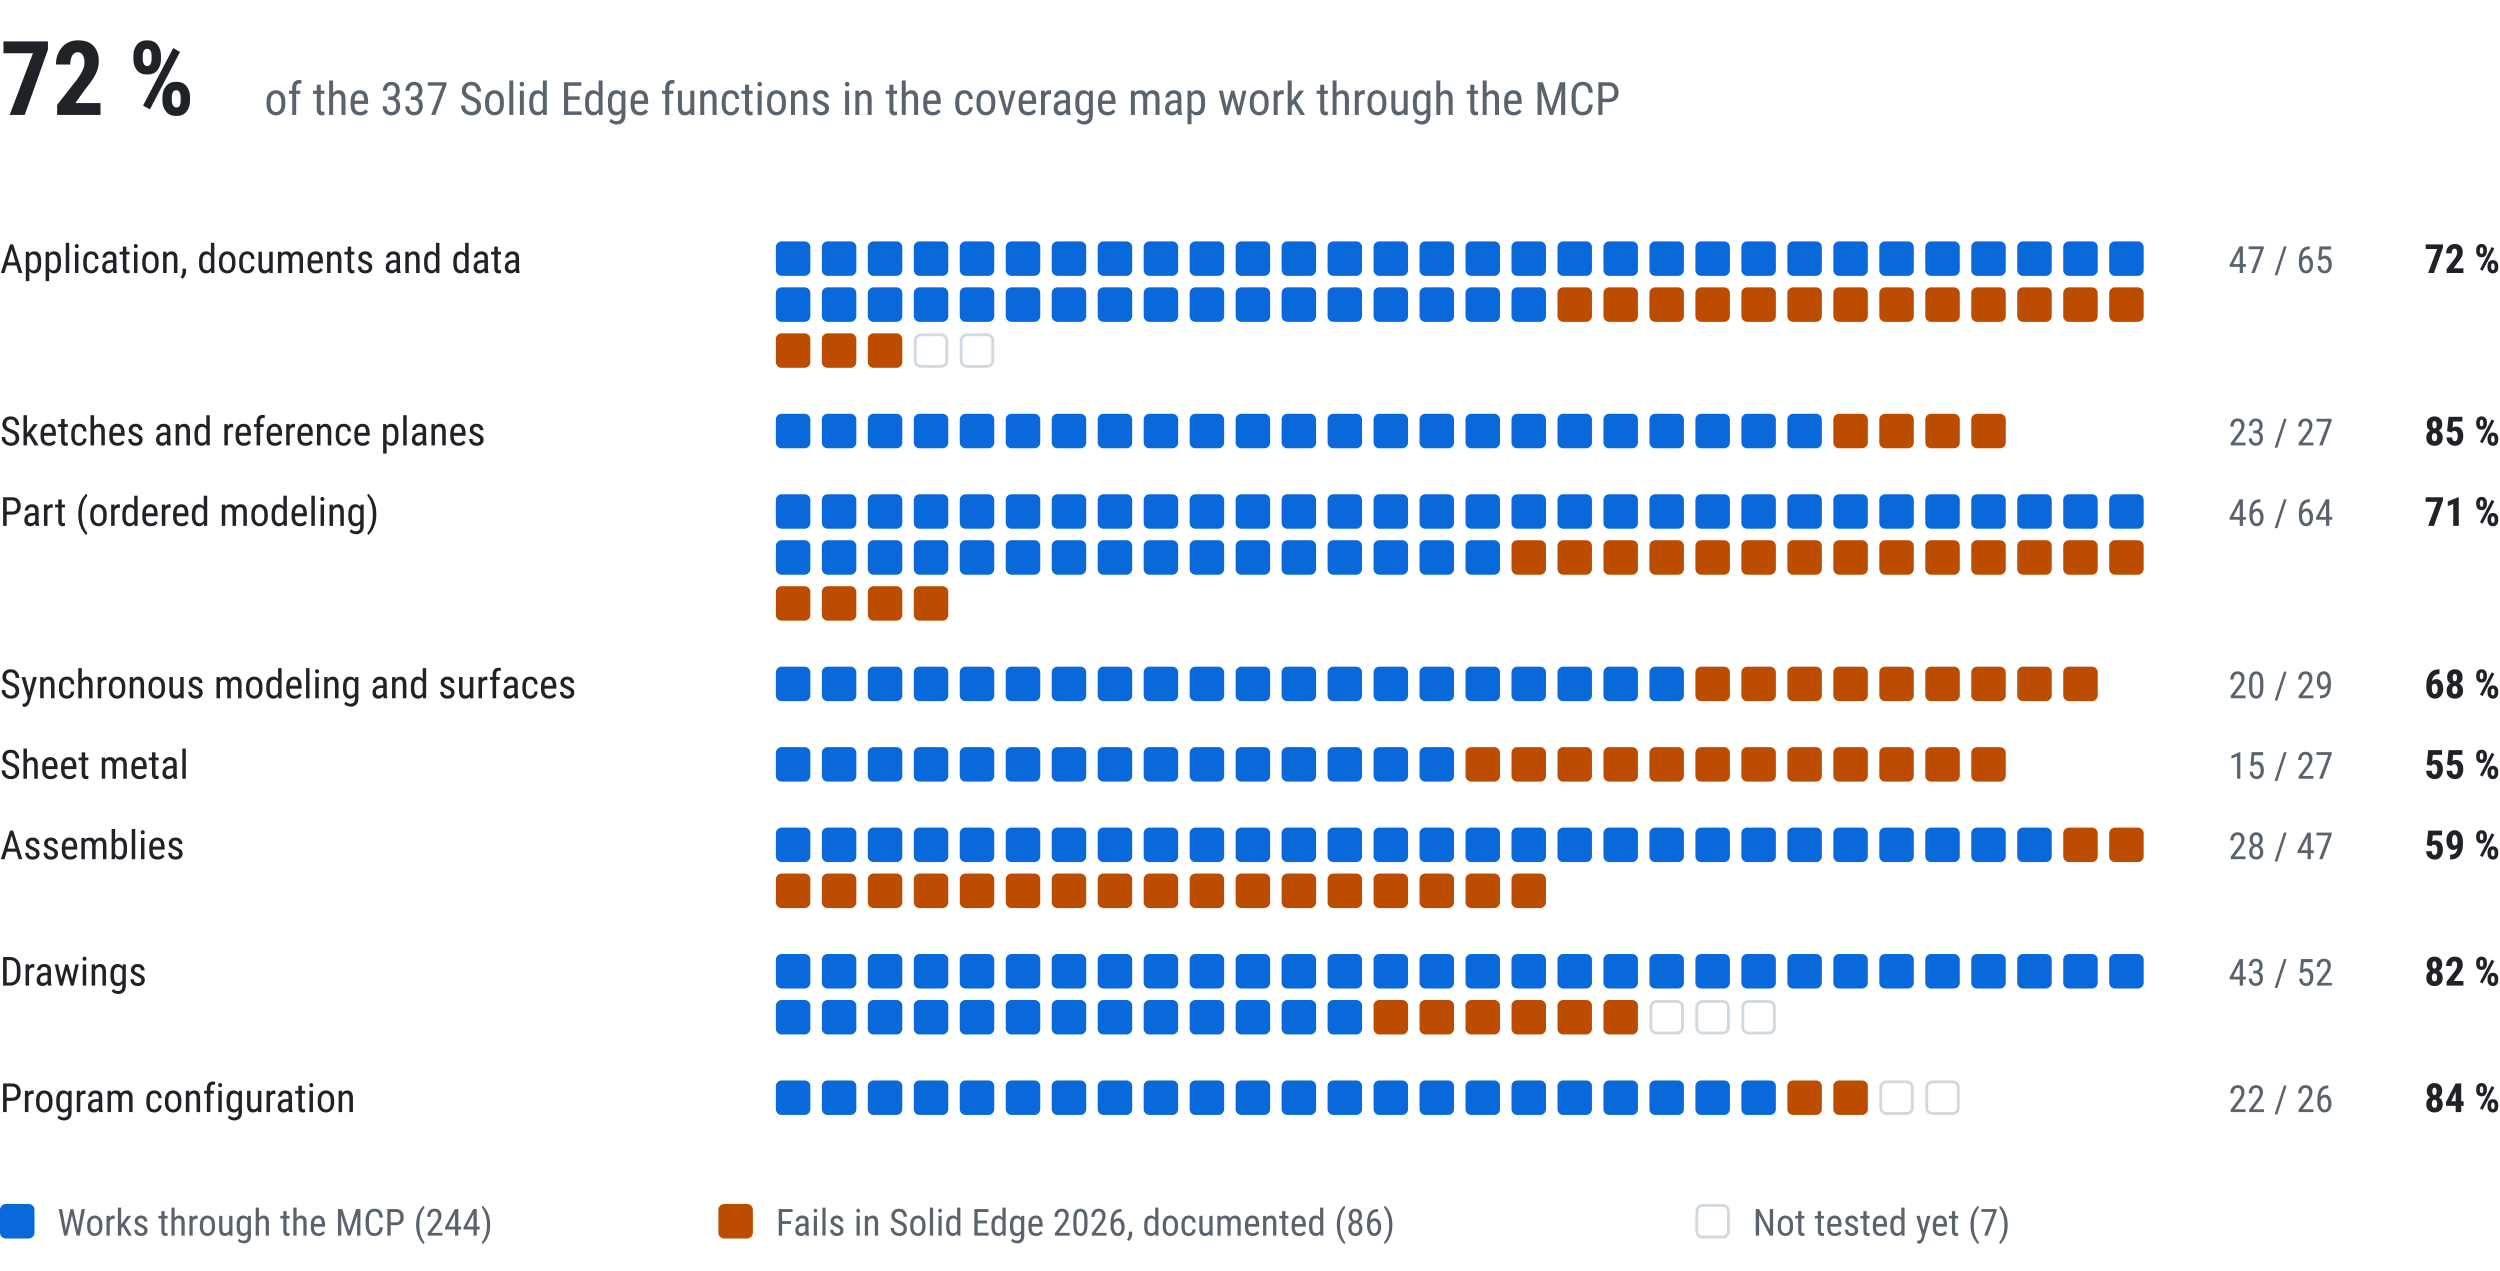
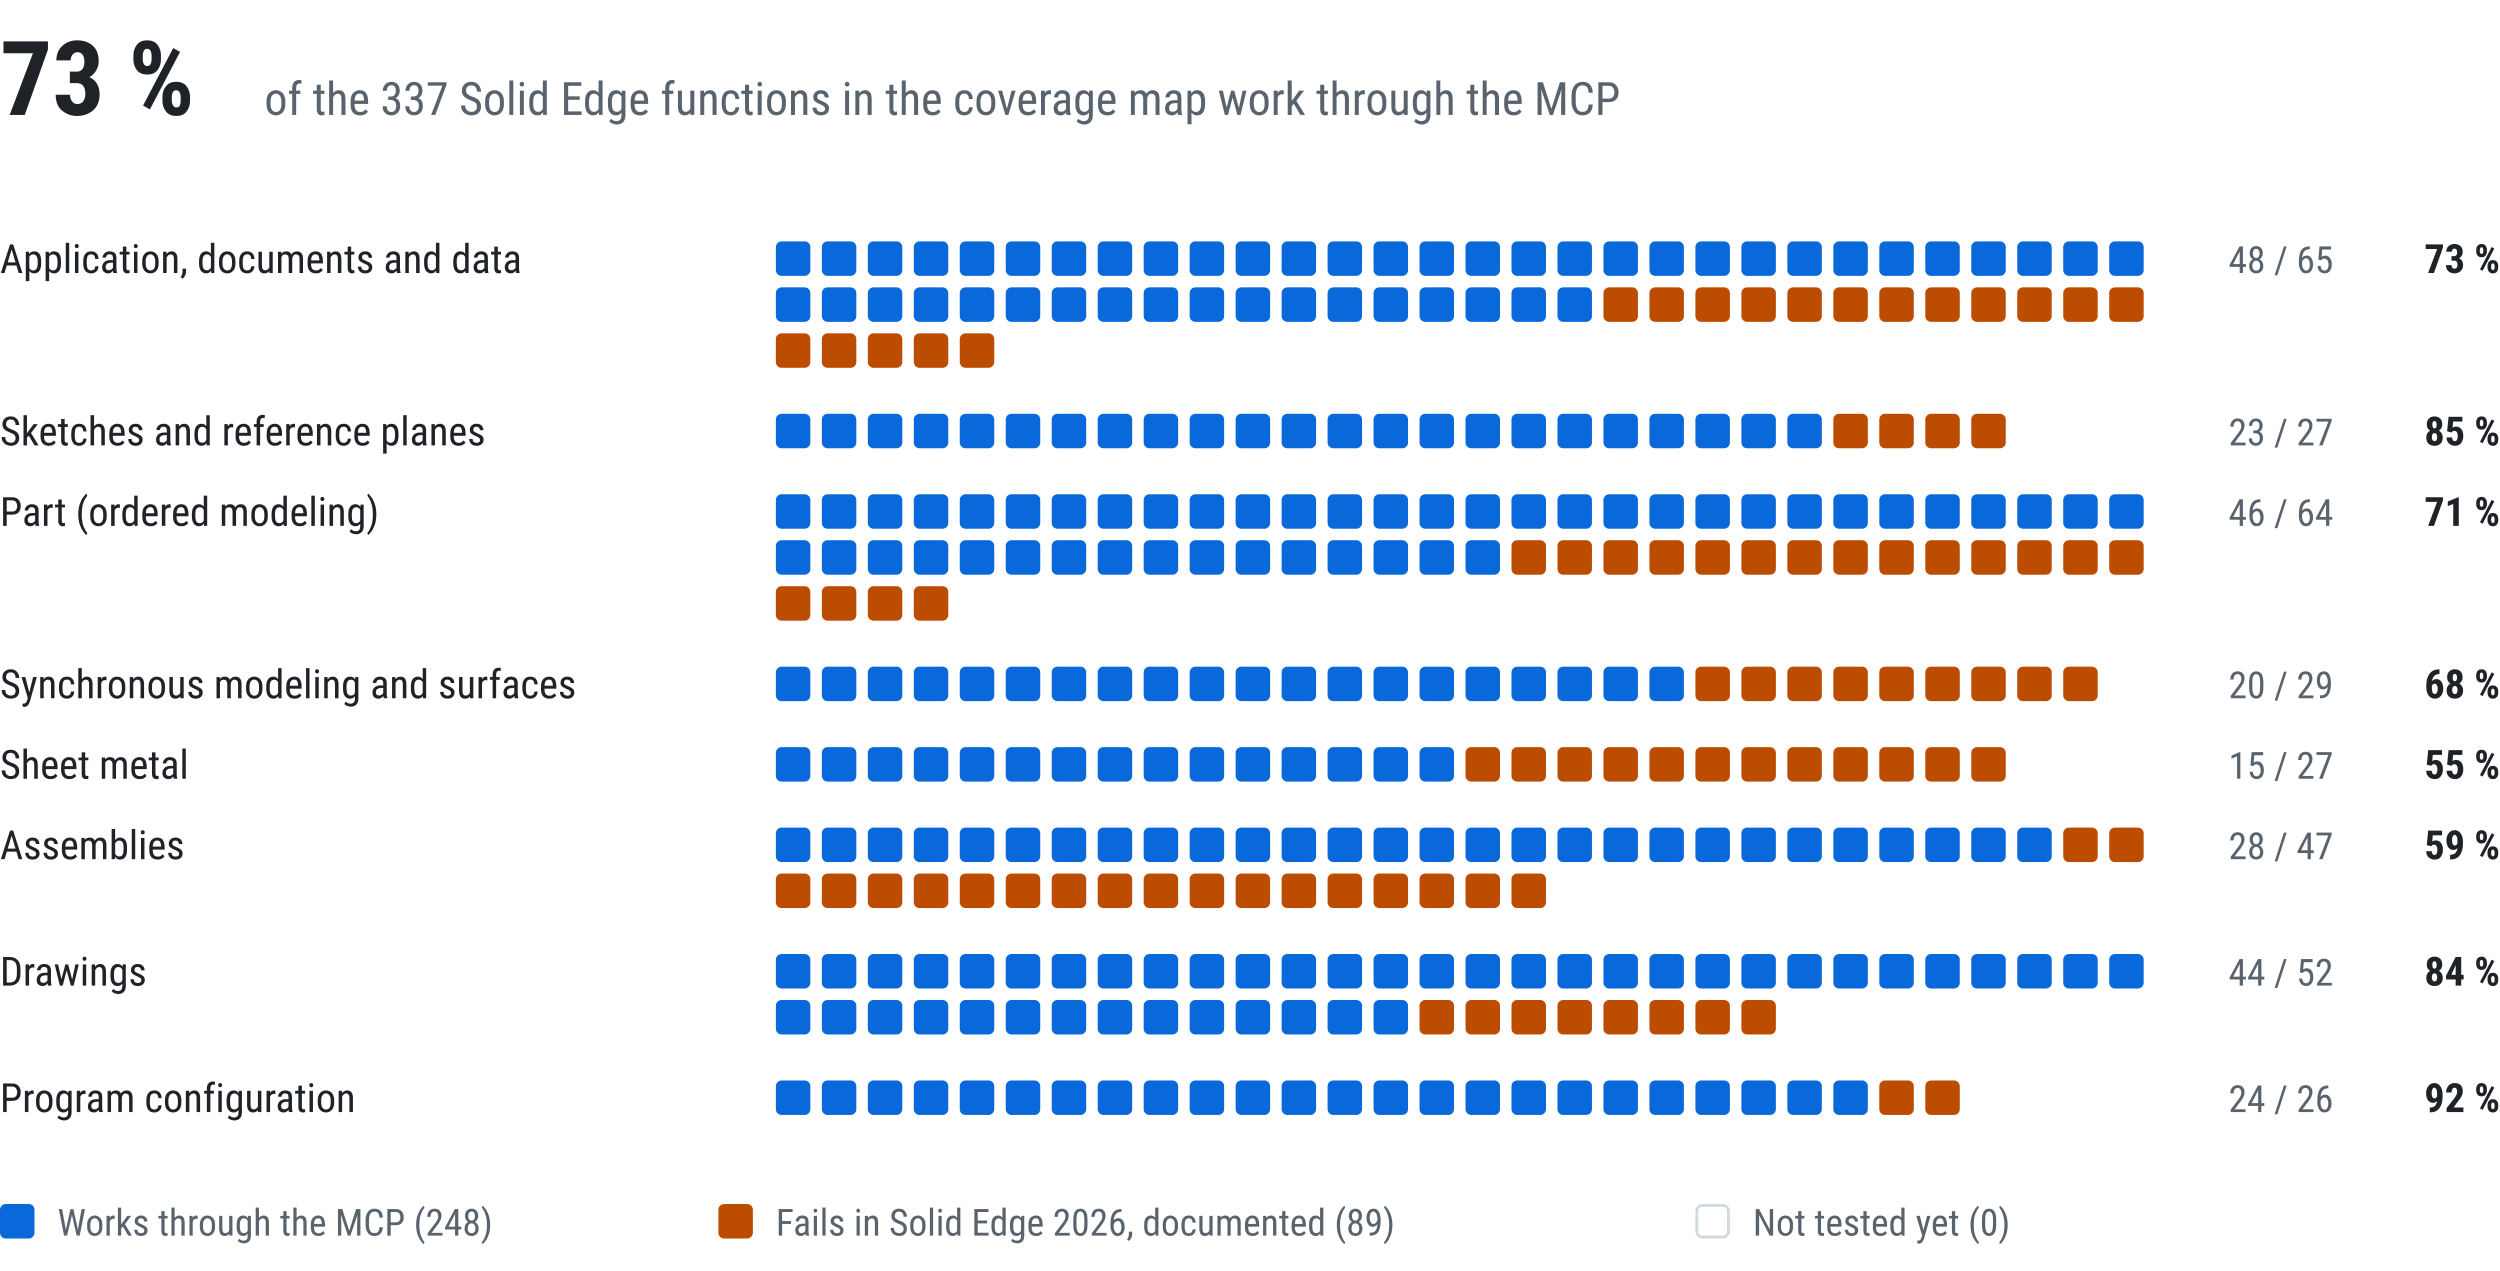
<svg xmlns="http://www.w3.org/2000/svg" width="870" height="442" viewBox="0 0 870 442" role="img" aria-labelledby="title desc">
  <g font-family="Bahnschrift, 'DIN Alternate', 'DIN 1451', D-DIN, Barlow, 'Roboto Condensed', 'Arial Narrow', sans-serif">
-     <text x="0" y="40" font-size="36" font-weight="600" fill="#1f2328">72 %</text>
+     <text x="0" y="40" font-size="36" font-weight="600" fill="#1f2328">73 %</text>
    <text x="92" y="40" font-size="16" fill="#59636e">of the 337 Solid Edge functions in the coverage map work through the MCP</text>
    <text x="0" y="95" font-size="14" fill="#1f2328">Application, documents and data</text>
    <rect x="270" y="84" width="12" height="12" rx="2" fill="#0969da" />
    <rect x="286" y="84" width="12" height="12" rx="2" fill="#0969da" />
    <rect x="302" y="84" width="12" height="12" rx="2" fill="#0969da" />
    <rect x="318" y="84" width="12" height="12" rx="2" fill="#0969da" />
    <rect x="334" y="84" width="12" height="12" rx="2" fill="#0969da" />
    <rect x="350" y="84" width="12" height="12" rx="2" fill="#0969da" />
    <rect x="366" y="84" width="12" height="12" rx="2" fill="#0969da" />
    <rect x="382" y="84" width="12" height="12" rx="2" fill="#0969da" />
    <rect x="398" y="84" width="12" height="12" rx="2" fill="#0969da" />
    <rect x="414" y="84" width="12" height="12" rx="2" fill="#0969da" />
    <rect x="430" y="84" width="12" height="12" rx="2" fill="#0969da" />
    <rect x="446" y="84" width="12" height="12" rx="2" fill="#0969da" />
    <rect x="462" y="84" width="12" height="12" rx="2" fill="#0969da" />
    <rect x="478" y="84" width="12" height="12" rx="2" fill="#0969da" />
    <rect x="494" y="84" width="12" height="12" rx="2" fill="#0969da" />
    <rect x="510" y="84" width="12" height="12" rx="2" fill="#0969da" />
    <rect x="526" y="84" width="12" height="12" rx="2" fill="#0969da" />
    <rect x="542" y="84" width="12" height="12" rx="2" fill="#0969da" />
    <rect x="558" y="84" width="12" height="12" rx="2" fill="#0969da" />
    <rect x="574" y="84" width="12" height="12" rx="2" fill="#0969da" />
    <rect x="590" y="84" width="12" height="12" rx="2" fill="#0969da" />
    <rect x="606" y="84" width="12" height="12" rx="2" fill="#0969da" />
    <rect x="622" y="84" width="12" height="12" rx="2" fill="#0969da" />
    <rect x="638" y="84" width="12" height="12" rx="2" fill="#0969da" />
    <rect x="654" y="84" width="12" height="12" rx="2" fill="#0969da" />
    <rect x="670" y="84" width="12" height="12" rx="2" fill="#0969da" />
    <rect x="686" y="84" width="12" height="12" rx="2" fill="#0969da" />
    <rect x="702" y="84" width="12" height="12" rx="2" fill="#0969da" />
    <rect x="718" y="84" width="12" height="12" rx="2" fill="#0969da" />
    <rect x="734" y="84" width="12" height="12" rx="2" fill="#0969da" />
    <rect x="270" y="100" width="12" height="12" rx="2" fill="#0969da" />
    <rect x="286" y="100" width="12" height="12" rx="2" fill="#0969da" />
    <rect x="302" y="100" width="12" height="12" rx="2" fill="#0969da" />
    <rect x="318" y="100" width="12" height="12" rx="2" fill="#0969da" />
    <rect x="334" y="100" width="12" height="12" rx="2" fill="#0969da" />
    <rect x="350" y="100" width="12" height="12" rx="2" fill="#0969da" />
    <rect x="366" y="100" width="12" height="12" rx="2" fill="#0969da" />
    <rect x="382" y="100" width="12" height="12" rx="2" fill="#0969da" />
    <rect x="398" y="100" width="12" height="12" rx="2" fill="#0969da" />
    <rect x="414" y="100" width="12" height="12" rx="2" fill="#0969da" />
    <rect x="430" y="100" width="12" height="12" rx="2" fill="#0969da" />
    <rect x="446" y="100" width="12" height="12" rx="2" fill="#0969da" />
    <rect x="462" y="100" width="12" height="12" rx="2" fill="#0969da" />
    <rect x="478" y="100" width="12" height="12" rx="2" fill="#0969da" />
    <rect x="494" y="100" width="12" height="12" rx="2" fill="#0969da" />
    <rect x="510" y="100" width="12" height="12" rx="2" fill="#0969da" />
    <rect x="526" y="100" width="12" height="12" rx="2" fill="#0969da" />
-     <rect x="542" y="100" width="12" height="12" rx="2" fill="#bc4c00" />
+     <rect x="542" y="100" width="12" height="12" rx="2" fill="#0969da" />
    <rect x="558" y="100" width="12" height="12" rx="2" fill="#bc4c00" />
    <rect x="574" y="100" width="12" height="12" rx="2" fill="#bc4c00" />
    <rect x="590" y="100" width="12" height="12" rx="2" fill="#bc4c00" />
    <rect x="606" y="100" width="12" height="12" rx="2" fill="#bc4c00" />
    <rect x="622" y="100" width="12" height="12" rx="2" fill="#bc4c00" />
    <rect x="638" y="100" width="12" height="12" rx="2" fill="#bc4c00" />
    <rect x="654" y="100" width="12" height="12" rx="2" fill="#bc4c00" />
    <rect x="670" y="100" width="12" height="12" rx="2" fill="#bc4c00" />
    <rect x="686" y="100" width="12" height="12" rx="2" fill="#bc4c00" />
    <rect x="702" y="100" width="12" height="12" rx="2" fill="#bc4c00" />
    <rect x="718" y="100" width="12" height="12" rx="2" fill="#bc4c00" />
    <rect x="734" y="100" width="12" height="12" rx="2" fill="#bc4c00" />
    <rect x="270" y="116" width="12" height="12" rx="2" fill="#bc4c00" />
    <rect x="286" y="116" width="12" height="12" rx="2" fill="#bc4c00" />
    <rect x="302" y="116" width="12" height="12" rx="2" fill="#bc4c00" />
-     <rect x="318.5" y="116.5" width="11" height="11" rx="2" fill="none" stroke="#d1d9e0" />
-     <rect x="334.5" y="116.5" width="11" height="11" rx="2" fill="none" stroke="#d1d9e0" />
-     <text x="812" y="95" font-size="13" text-anchor="end" fill="#59636e">47 / 65</text>
-     <text x="870" y="95" font-size="14" font-weight="600" text-anchor="end" fill="#1f2328">72 %</text>
+     <rect x="318" y="116" width="12" height="12" rx="2" fill="#bc4c00" />
+     <rect x="334" y="116" width="12" height="12" rx="2" fill="#bc4c00" />
+     <text x="812" y="95" font-size="13" text-anchor="end" fill="#59636e">48 / 65</text>
+     <text x="870" y="95" font-size="14" font-weight="600" text-anchor="end" fill="#1f2328">73 %</text>
    <text x="0" y="155" font-size="14" fill="#1f2328">Sketches and reference planes</text>
    <rect x="270" y="144" width="12" height="12" rx="2" fill="#0969da" />
    <rect x="286" y="144" width="12" height="12" rx="2" fill="#0969da" />
    <rect x="302" y="144" width="12" height="12" rx="2" fill="#0969da" />
    <rect x="318" y="144" width="12" height="12" rx="2" fill="#0969da" />
    <rect x="334" y="144" width="12" height="12" rx="2" fill="#0969da" />
    <rect x="350" y="144" width="12" height="12" rx="2" fill="#0969da" />
    <rect x="366" y="144" width="12" height="12" rx="2" fill="#0969da" />
    <rect x="382" y="144" width="12" height="12" rx="2" fill="#0969da" />
    <rect x="398" y="144" width="12" height="12" rx="2" fill="#0969da" />
    <rect x="414" y="144" width="12" height="12" rx="2" fill="#0969da" />
    <rect x="430" y="144" width="12" height="12" rx="2" fill="#0969da" />
    <rect x="446" y="144" width="12" height="12" rx="2" fill="#0969da" />
    <rect x="462" y="144" width="12" height="12" rx="2" fill="#0969da" />
    <rect x="478" y="144" width="12" height="12" rx="2" fill="#0969da" />
    <rect x="494" y="144" width="12" height="12" rx="2" fill="#0969da" />
    <rect x="510" y="144" width="12" height="12" rx="2" fill="#0969da" />
    <rect x="526" y="144" width="12" height="12" rx="2" fill="#0969da" />
    <rect x="542" y="144" width="12" height="12" rx="2" fill="#0969da" />
    <rect x="558" y="144" width="12" height="12" rx="2" fill="#0969da" />
    <rect x="574" y="144" width="12" height="12" rx="2" fill="#0969da" />
    <rect x="590" y="144" width="12" height="12" rx="2" fill="#0969da" />
    <rect x="606" y="144" width="12" height="12" rx="2" fill="#0969da" />
    <rect x="622" y="144" width="12" height="12" rx="2" fill="#0969da" />
    <rect x="638" y="144" width="12" height="12" rx="2" fill="#bc4c00" />
    <rect x="654" y="144" width="12" height="12" rx="2" fill="#bc4c00" />
    <rect x="670" y="144" width="12" height="12" rx="2" fill="#bc4c00" />
    <rect x="686" y="144" width="12" height="12" rx="2" fill="#bc4c00" />
    <text x="812" y="155" font-size="13" text-anchor="end" fill="#59636e">23 / 27</text>
    <text x="870" y="155" font-size="14" font-weight="600" text-anchor="end" fill="#1f2328">85 %</text>
    <text x="0" y="183" font-size="14" fill="#1f2328">Part (ordered modeling)</text>
    <rect x="270" y="172" width="12" height="12" rx="2" fill="#0969da" />
    <rect x="286" y="172" width="12" height="12" rx="2" fill="#0969da" />
    <rect x="302" y="172" width="12" height="12" rx="2" fill="#0969da" />
    <rect x="318" y="172" width="12" height="12" rx="2" fill="#0969da" />
    <rect x="334" y="172" width="12" height="12" rx="2" fill="#0969da" />
    <rect x="350" y="172" width="12" height="12" rx="2" fill="#0969da" />
    <rect x="366" y="172" width="12" height="12" rx="2" fill="#0969da" />
    <rect x="382" y="172" width="12" height="12" rx="2" fill="#0969da" />
    <rect x="398" y="172" width="12" height="12" rx="2" fill="#0969da" />
    <rect x="414" y="172" width="12" height="12" rx="2" fill="#0969da" />
    <rect x="430" y="172" width="12" height="12" rx="2" fill="#0969da" />
    <rect x="446" y="172" width="12" height="12" rx="2" fill="#0969da" />
    <rect x="462" y="172" width="12" height="12" rx="2" fill="#0969da" />
    <rect x="478" y="172" width="12" height="12" rx="2" fill="#0969da" />
    <rect x="494" y="172" width="12" height="12" rx="2" fill="#0969da" />
    <rect x="510" y="172" width="12" height="12" rx="2" fill="#0969da" />
    <rect x="526" y="172" width="12" height="12" rx="2" fill="#0969da" />
    <rect x="542" y="172" width="12" height="12" rx="2" fill="#0969da" />
    <rect x="558" y="172" width="12" height="12" rx="2" fill="#0969da" />
    <rect x="574" y="172" width="12" height="12" rx="2" fill="#0969da" />
    <rect x="590" y="172" width="12" height="12" rx="2" fill="#0969da" />
    <rect x="606" y="172" width="12" height="12" rx="2" fill="#0969da" />
    <rect x="622" y="172" width="12" height="12" rx="2" fill="#0969da" />
    <rect x="638" y="172" width="12" height="12" rx="2" fill="#0969da" />
    <rect x="654" y="172" width="12" height="12" rx="2" fill="#0969da" />
    <rect x="670" y="172" width="12" height="12" rx="2" fill="#0969da" />
    <rect x="686" y="172" width="12" height="12" rx="2" fill="#0969da" />
    <rect x="702" y="172" width="12" height="12" rx="2" fill="#0969da" />
    <rect x="718" y="172" width="12" height="12" rx="2" fill="#0969da" />
    <rect x="734" y="172" width="12" height="12" rx="2" fill="#0969da" />
    <rect x="270" y="188" width="12" height="12" rx="2" fill="#0969da" />
    <rect x="286" y="188" width="12" height="12" rx="2" fill="#0969da" />
    <rect x="302" y="188" width="12" height="12" rx="2" fill="#0969da" />
    <rect x="318" y="188" width="12" height="12" rx="2" fill="#0969da" />
    <rect x="334" y="188" width="12" height="12" rx="2" fill="#0969da" />
    <rect x="350" y="188" width="12" height="12" rx="2" fill="#0969da" />
    <rect x="366" y="188" width="12" height="12" rx="2" fill="#0969da" />
    <rect x="382" y="188" width="12" height="12" rx="2" fill="#0969da" />
    <rect x="398" y="188" width="12" height="12" rx="2" fill="#0969da" />
    <rect x="414" y="188" width="12" height="12" rx="2" fill="#0969da" />
    <rect x="430" y="188" width="12" height="12" rx="2" fill="#0969da" />
    <rect x="446" y="188" width="12" height="12" rx="2" fill="#0969da" />
    <rect x="462" y="188" width="12" height="12" rx="2" fill="#0969da" />
    <rect x="478" y="188" width="12" height="12" rx="2" fill="#0969da" />
    <rect x="494" y="188" width="12" height="12" rx="2" fill="#0969da" />
    <rect x="510" y="188" width="12" height="12" rx="2" fill="#0969da" />
    <rect x="526" y="188" width="12" height="12" rx="2" fill="#bc4c00" />
    <rect x="542" y="188" width="12" height="12" rx="2" fill="#bc4c00" />
    <rect x="558" y="188" width="12" height="12" rx="2" fill="#bc4c00" />
    <rect x="574" y="188" width="12" height="12" rx="2" fill="#bc4c00" />
    <rect x="590" y="188" width="12" height="12" rx="2" fill="#bc4c00" />
    <rect x="606" y="188" width="12" height="12" rx="2" fill="#bc4c00" />
    <rect x="622" y="188" width="12" height="12" rx="2" fill="#bc4c00" />
    <rect x="638" y="188" width="12" height="12" rx="2" fill="#bc4c00" />
    <rect x="654" y="188" width="12" height="12" rx="2" fill="#bc4c00" />
    <rect x="670" y="188" width="12" height="12" rx="2" fill="#bc4c00" />
    <rect x="686" y="188" width="12" height="12" rx="2" fill="#bc4c00" />
    <rect x="702" y="188" width="12" height="12" rx="2" fill="#bc4c00" />
    <rect x="718" y="188" width="12" height="12" rx="2" fill="#bc4c00" />
    <rect x="734" y="188" width="12" height="12" rx="2" fill="#bc4c00" />
    <rect x="270" y="204" width="12" height="12" rx="2" fill="#bc4c00" />
    <rect x="286" y="204" width="12" height="12" rx="2" fill="#bc4c00" />
    <rect x="302" y="204" width="12" height="12" rx="2" fill="#bc4c00" />
    <rect x="318" y="204" width="12" height="12" rx="2" fill="#bc4c00" />
    <text x="812" y="183" font-size="13" text-anchor="end" fill="#59636e">46 / 64</text>
    <text x="870" y="183" font-size="14" font-weight="600" text-anchor="end" fill="#1f2328">71 %</text>
    <text x="0" y="243" font-size="14" fill="#1f2328">Synchronous modeling and surfaces</text>
    <rect x="270" y="232" width="12" height="12" rx="2" fill="#0969da" />
    <rect x="286" y="232" width="12" height="12" rx="2" fill="#0969da" />
    <rect x="302" y="232" width="12" height="12" rx="2" fill="#0969da" />
    <rect x="318" y="232" width="12" height="12" rx="2" fill="#0969da" />
    <rect x="334" y="232" width="12" height="12" rx="2" fill="#0969da" />
    <rect x="350" y="232" width="12" height="12" rx="2" fill="#0969da" />
    <rect x="366" y="232" width="12" height="12" rx="2" fill="#0969da" />
    <rect x="382" y="232" width="12" height="12" rx="2" fill="#0969da" />
    <rect x="398" y="232" width="12" height="12" rx="2" fill="#0969da" />
    <rect x="414" y="232" width="12" height="12" rx="2" fill="#0969da" />
    <rect x="430" y="232" width="12" height="12" rx="2" fill="#0969da" />
    <rect x="446" y="232" width="12" height="12" rx="2" fill="#0969da" />
    <rect x="462" y="232" width="12" height="12" rx="2" fill="#0969da" />
    <rect x="478" y="232" width="12" height="12" rx="2" fill="#0969da" />
    <rect x="494" y="232" width="12" height="12" rx="2" fill="#0969da" />
    <rect x="510" y="232" width="12" height="12" rx="2" fill="#0969da" />
    <rect x="526" y="232" width="12" height="12" rx="2" fill="#0969da" />
    <rect x="542" y="232" width="12" height="12" rx="2" fill="#0969da" />
    <rect x="558" y="232" width="12" height="12" rx="2" fill="#0969da" />
    <rect x="574" y="232" width="12" height="12" rx="2" fill="#0969da" />
    <rect x="590" y="232" width="12" height="12" rx="2" fill="#bc4c00" />
    <rect x="606" y="232" width="12" height="12" rx="2" fill="#bc4c00" />
    <rect x="622" y="232" width="12" height="12" rx="2" fill="#bc4c00" />
    <rect x="638" y="232" width="12" height="12" rx="2" fill="#bc4c00" />
    <rect x="654" y="232" width="12" height="12" rx="2" fill="#bc4c00" />
    <rect x="670" y="232" width="12" height="12" rx="2" fill="#bc4c00" />
    <rect x="686" y="232" width="12" height="12" rx="2" fill="#bc4c00" />
    <rect x="702" y="232" width="12" height="12" rx="2" fill="#bc4c00" />
    <rect x="718" y="232" width="12" height="12" rx="2" fill="#bc4c00" />
    <text x="812" y="243" font-size="13" text-anchor="end" fill="#59636e">20 / 29</text>
    <text x="870" y="243" font-size="14" font-weight="600" text-anchor="end" fill="#1f2328">68 %</text>
    <text x="0" y="271" font-size="14" fill="#1f2328">Sheet metal</text>
    <rect x="270" y="260" width="12" height="12" rx="2" fill="#0969da" />
    <rect x="286" y="260" width="12" height="12" rx="2" fill="#0969da" />
    <rect x="302" y="260" width="12" height="12" rx="2" fill="#0969da" />
    <rect x="318" y="260" width="12" height="12" rx="2" fill="#0969da" />
    <rect x="334" y="260" width="12" height="12" rx="2" fill="#0969da" />
    <rect x="350" y="260" width="12" height="12" rx="2" fill="#0969da" />
    <rect x="366" y="260" width="12" height="12" rx="2" fill="#0969da" />
    <rect x="382" y="260" width="12" height="12" rx="2" fill="#0969da" />
    <rect x="398" y="260" width="12" height="12" rx="2" fill="#0969da" />
    <rect x="414" y="260" width="12" height="12" rx="2" fill="#0969da" />
    <rect x="430" y="260" width="12" height="12" rx="2" fill="#0969da" />
    <rect x="446" y="260" width="12" height="12" rx="2" fill="#0969da" />
    <rect x="462" y="260" width="12" height="12" rx="2" fill="#0969da" />
    <rect x="478" y="260" width="12" height="12" rx="2" fill="#0969da" />
    <rect x="494" y="260" width="12" height="12" rx="2" fill="#0969da" />
    <rect x="510" y="260" width="12" height="12" rx="2" fill="#bc4c00" />
    <rect x="526" y="260" width="12" height="12" rx="2" fill="#bc4c00" />
    <rect x="542" y="260" width="12" height="12" rx="2" fill="#bc4c00" />
    <rect x="558" y="260" width="12" height="12" rx="2" fill="#bc4c00" />
    <rect x="574" y="260" width="12" height="12" rx="2" fill="#bc4c00" />
    <rect x="590" y="260" width="12" height="12" rx="2" fill="#bc4c00" />
    <rect x="606" y="260" width="12" height="12" rx="2" fill="#bc4c00" />
    <rect x="622" y="260" width="12" height="12" rx="2" fill="#bc4c00" />
    <rect x="638" y="260" width="12" height="12" rx="2" fill="#bc4c00" />
    <rect x="654" y="260" width="12" height="12" rx="2" fill="#bc4c00" />
    <rect x="670" y="260" width="12" height="12" rx="2" fill="#bc4c00" />
    <rect x="686" y="260" width="12" height="12" rx="2" fill="#bc4c00" />
    <text x="812" y="271" font-size="13" text-anchor="end" fill="#59636e">15 / 27</text>
    <text x="870" y="271" font-size="14" font-weight="600" text-anchor="end" fill="#1f2328">55 %</text>
    <text x="0" y="299" font-size="14" fill="#1f2328">Assemblies</text>
    <rect x="270" y="288" width="12" height="12" rx="2" fill="#0969da" />
    <rect x="286" y="288" width="12" height="12" rx="2" fill="#0969da" />
    <rect x="302" y="288" width="12" height="12" rx="2" fill="#0969da" />
    <rect x="318" y="288" width="12" height="12" rx="2" fill="#0969da" />
    <rect x="334" y="288" width="12" height="12" rx="2" fill="#0969da" />
    <rect x="350" y="288" width="12" height="12" rx="2" fill="#0969da" />
    <rect x="366" y="288" width="12" height="12" rx="2" fill="#0969da" />
    <rect x="382" y="288" width="12" height="12" rx="2" fill="#0969da" />
    <rect x="398" y="288" width="12" height="12" rx="2" fill="#0969da" />
    <rect x="414" y="288" width="12" height="12" rx="2" fill="#0969da" />
    <rect x="430" y="288" width="12" height="12" rx="2" fill="#0969da" />
    <rect x="446" y="288" width="12" height="12" rx="2" fill="#0969da" />
    <rect x="462" y="288" width="12" height="12" rx="2" fill="#0969da" />
    <rect x="478" y="288" width="12" height="12" rx="2" fill="#0969da" />
    <rect x="494" y="288" width="12" height="12" rx="2" fill="#0969da" />
    <rect x="510" y="288" width="12" height="12" rx="2" fill="#0969da" />
    <rect x="526" y="288" width="12" height="12" rx="2" fill="#0969da" />
    <rect x="542" y="288" width="12" height="12" rx="2" fill="#0969da" />
    <rect x="558" y="288" width="12" height="12" rx="2" fill="#0969da" />
    <rect x="574" y="288" width="12" height="12" rx="2" fill="#0969da" />
    <rect x="590" y="288" width="12" height="12" rx="2" fill="#0969da" />
    <rect x="606" y="288" width="12" height="12" rx="2" fill="#0969da" />
    <rect x="622" y="288" width="12" height="12" rx="2" fill="#0969da" />
    <rect x="638" y="288" width="12" height="12" rx="2" fill="#0969da" />
    <rect x="654" y="288" width="12" height="12" rx="2" fill="#0969da" />
    <rect x="670" y="288" width="12" height="12" rx="2" fill="#0969da" />
    <rect x="686" y="288" width="12" height="12" rx="2" fill="#0969da" />
    <rect x="702" y="288" width="12" height="12" rx="2" fill="#0969da" />
    <rect x="718" y="288" width="12" height="12" rx="2" fill="#bc4c00" />
    <rect x="734" y="288" width="12" height="12" rx="2" fill="#bc4c00" />
    <rect x="270" y="304" width="12" height="12" rx="2" fill="#bc4c00" />
    <rect x="286" y="304" width="12" height="12" rx="2" fill="#bc4c00" />
    <rect x="302" y="304" width="12" height="12" rx="2" fill="#bc4c00" />
    <rect x="318" y="304" width="12" height="12" rx="2" fill="#bc4c00" />
    <rect x="334" y="304" width="12" height="12" rx="2" fill="#bc4c00" />
    <rect x="350" y="304" width="12" height="12" rx="2" fill="#bc4c00" />
    <rect x="366" y="304" width="12" height="12" rx="2" fill="#bc4c00" />
    <rect x="382" y="304" width="12" height="12" rx="2" fill="#bc4c00" />
    <rect x="398" y="304" width="12" height="12" rx="2" fill="#bc4c00" />
    <rect x="414" y="304" width="12" height="12" rx="2" fill="#bc4c00" />
    <rect x="430" y="304" width="12" height="12" rx="2" fill="#bc4c00" />
    <rect x="446" y="304" width="12" height="12" rx="2" fill="#bc4c00" />
    <rect x="462" y="304" width="12" height="12" rx="2" fill="#bc4c00" />
    <rect x="478" y="304" width="12" height="12" rx="2" fill="#bc4c00" />
    <rect x="494" y="304" width="12" height="12" rx="2" fill="#bc4c00" />
    <rect x="510" y="304" width="12" height="12" rx="2" fill="#bc4c00" />
    <rect x="526" y="304" width="12" height="12" rx="2" fill="#bc4c00" />
    <text x="812" y="299" font-size="13" text-anchor="end" fill="#59636e">28 / 47</text>
    <text x="870" y="299" font-size="14" font-weight="600" text-anchor="end" fill="#1f2328">59 %</text>
    <text x="0" y="343" font-size="14" fill="#1f2328">Drawings</text>
    <rect x="270" y="332" width="12" height="12" rx="2" fill="#0969da" />
    <rect x="286" y="332" width="12" height="12" rx="2" fill="#0969da" />
    <rect x="302" y="332" width="12" height="12" rx="2" fill="#0969da" />
    <rect x="318" y="332" width="12" height="12" rx="2" fill="#0969da" />
    <rect x="334" y="332" width="12" height="12" rx="2" fill="#0969da" />
    <rect x="350" y="332" width="12" height="12" rx="2" fill="#0969da" />
    <rect x="366" y="332" width="12" height="12" rx="2" fill="#0969da" />
    <rect x="382" y="332" width="12" height="12" rx="2" fill="#0969da" />
    <rect x="398" y="332" width="12" height="12" rx="2" fill="#0969da" />
    <rect x="414" y="332" width="12" height="12" rx="2" fill="#0969da" />
    <rect x="430" y="332" width="12" height="12" rx="2" fill="#0969da" />
    <rect x="446" y="332" width="12" height="12" rx="2" fill="#0969da" />
    <rect x="462" y="332" width="12" height="12" rx="2" fill="#0969da" />
    <rect x="478" y="332" width="12" height="12" rx="2" fill="#0969da" />
    <rect x="494" y="332" width="12" height="12" rx="2" fill="#0969da" />
    <rect x="510" y="332" width="12" height="12" rx="2" fill="#0969da" />
    <rect x="526" y="332" width="12" height="12" rx="2" fill="#0969da" />
    <rect x="542" y="332" width="12" height="12" rx="2" fill="#0969da" />
    <rect x="558" y="332" width="12" height="12" rx="2" fill="#0969da" />
    <rect x="574" y="332" width="12" height="12" rx="2" fill="#0969da" />
    <rect x="590" y="332" width="12" height="12" rx="2" fill="#0969da" />
    <rect x="606" y="332" width="12" height="12" rx="2" fill="#0969da" />
    <rect x="622" y="332" width="12" height="12" rx="2" fill="#0969da" />
    <rect x="638" y="332" width="12" height="12" rx="2" fill="#0969da" />
    <rect x="654" y="332" width="12" height="12" rx="2" fill="#0969da" />
    <rect x="670" y="332" width="12" height="12" rx="2" fill="#0969da" />
    <rect x="686" y="332" width="12" height="12" rx="2" fill="#0969da" />
    <rect x="702" y="332" width="12" height="12" rx="2" fill="#0969da" />
    <rect x="718" y="332" width="12" height="12" rx="2" fill="#0969da" />
    <rect x="734" y="332" width="12" height="12" rx="2" fill="#0969da" />
    <rect x="270" y="348" width="12" height="12" rx="2" fill="#0969da" />
    <rect x="286" y="348" width="12" height="12" rx="2" fill="#0969da" />
    <rect x="302" y="348" width="12" height="12" rx="2" fill="#0969da" />
    <rect x="318" y="348" width="12" height="12" rx="2" fill="#0969da" />
    <rect x="334" y="348" width="12" height="12" rx="2" fill="#0969da" />
    <rect x="350" y="348" width="12" height="12" rx="2" fill="#0969da" />
    <rect x="366" y="348" width="12" height="12" rx="2" fill="#0969da" />
    <rect x="382" y="348" width="12" height="12" rx="2" fill="#0969da" />
    <rect x="398" y="348" width="12" height="12" rx="2" fill="#0969da" />
    <rect x="414" y="348" width="12" height="12" rx="2" fill="#0969da" />
    <rect x="430" y="348" width="12" height="12" rx="2" fill="#0969da" />
    <rect x="446" y="348" width="12" height="12" rx="2" fill="#0969da" />
    <rect x="462" y="348" width="12" height="12" rx="2" fill="#0969da" />
-     <rect x="478" y="348" width="12" height="12" rx="2" fill="#bc4c00" />
+     <rect x="478" y="348" width="12" height="12" rx="2" fill="#0969da" />
    <rect x="494" y="348" width="12" height="12" rx="2" fill="#bc4c00" />
    <rect x="510" y="348" width="12" height="12" rx="2" fill="#bc4c00" />
    <rect x="526" y="348" width="12" height="12" rx="2" fill="#bc4c00" />
    <rect x="542" y="348" width="12" height="12" rx="2" fill="#bc4c00" />
    <rect x="558" y="348" width="12" height="12" rx="2" fill="#bc4c00" />
-     <rect x="574.5" y="348.5" width="11" height="11" rx="2" fill="none" stroke="#d1d9e0" />
-     <rect x="590.5" y="348.5" width="11" height="11" rx="2" fill="none" stroke="#d1d9e0" />
-     <rect x="606.5" y="348.5" width="11" height="11" rx="2" fill="none" stroke="#d1d9e0" />
-     <text x="812" y="343" font-size="13" text-anchor="end" fill="#59636e">43 / 52</text>
-     <text x="870" y="343" font-size="14" font-weight="600" text-anchor="end" fill="#1f2328">82 %</text>
+     <rect x="574" y="348" width="12" height="12" rx="2" fill="#bc4c00" />
+     <rect x="590" y="348" width="12" height="12" rx="2" fill="#bc4c00" />
+     <rect x="606" y="348" width="12" height="12" rx="2" fill="#bc4c00" />
+     <text x="812" y="343" font-size="13" text-anchor="end" fill="#59636e">44 / 52</text>
+     <text x="870" y="343" font-size="14" font-weight="600" text-anchor="end" fill="#1f2328">84 %</text>
    <text x="0" y="387" font-size="14" fill="#1f2328">Program configuration</text>
    <rect x="270" y="376" width="12" height="12" rx="2" fill="#0969da" />
    <rect x="286" y="376" width="12" height="12" rx="2" fill="#0969da" />
    <rect x="302" y="376" width="12" height="12" rx="2" fill="#0969da" />
    <rect x="318" y="376" width="12" height="12" rx="2" fill="#0969da" />
    <rect x="334" y="376" width="12" height="12" rx="2" fill="#0969da" />
    <rect x="350" y="376" width="12" height="12" rx="2" fill="#0969da" />
    <rect x="366" y="376" width="12" height="12" rx="2" fill="#0969da" />
    <rect x="382" y="376" width="12" height="12" rx="2" fill="#0969da" />
    <rect x="398" y="376" width="12" height="12" rx="2" fill="#0969da" />
    <rect x="414" y="376" width="12" height="12" rx="2" fill="#0969da" />
    <rect x="430" y="376" width="12" height="12" rx="2" fill="#0969da" />
    <rect x="446" y="376" width="12" height="12" rx="2" fill="#0969da" />
    <rect x="462" y="376" width="12" height="12" rx="2" fill="#0969da" />
    <rect x="478" y="376" width="12" height="12" rx="2" fill="#0969da" />
    <rect x="494" y="376" width="12" height="12" rx="2" fill="#0969da" />
    <rect x="510" y="376" width="12" height="12" rx="2" fill="#0969da" />
    <rect x="526" y="376" width="12" height="12" rx="2" fill="#0969da" />
    <rect x="542" y="376" width="12" height="12" rx="2" fill="#0969da" />
    <rect x="558" y="376" width="12" height="12" rx="2" fill="#0969da" />
    <rect x="574" y="376" width="12" height="12" rx="2" fill="#0969da" />
    <rect x="590" y="376" width="12" height="12" rx="2" fill="#0969da" />
    <rect x="606" y="376" width="12" height="12" rx="2" fill="#0969da" />
-     <rect x="622" y="376" width="12" height="12" rx="2" fill="#bc4c00" />
-     <rect x="638" y="376" width="12" height="12" rx="2" fill="#bc4c00" />
-     <rect x="654.5" y="376.5" width="11" height="11" rx="2" fill="none" stroke="#d1d9e0" />
-     <rect x="670.5" y="376.5" width="11" height="11" rx="2" fill="none" stroke="#d1d9e0" />
-     <text x="812" y="387" font-size="13" text-anchor="end" fill="#59636e">22 / 26</text>
-     <text x="870" y="387" font-size="14" font-weight="600" text-anchor="end" fill="#1f2328">84 %</text>
+     <rect x="622" y="376" width="12" height="12" rx="2" fill="#0969da" />
+     <rect x="638" y="376" width="12" height="12" rx="2" fill="#0969da" />
+     <rect x="654" y="376" width="12" height="12" rx="2" fill="#bc4c00" />
+     <rect x="670" y="376" width="12" height="12" rx="2" fill="#bc4c00" />
+     <text x="812" y="387" font-size="13" text-anchor="end" fill="#59636e">24 / 26</text>
+     <text x="870" y="387" font-size="14" font-weight="600" text-anchor="end" fill="#1f2328">92 %</text>
    <rect x="0" y="419" width="12" height="12" rx="2" fill="#0969da" />
-     <text x="20" y="430" font-size="13" fill="#59636e">Works through the MCP (244)</text>
+     <text x="20" y="430" font-size="13" fill="#59636e">Works through the MCP (248)</text>
    <rect x="250" y="419" width="12" height="12" rx="2" fill="#bc4c00" />
-     <text x="270" y="430" font-size="13" fill="#59636e">Fails in Solid Edge 2026, documented (86)</text>
+     <text x="270" y="430" font-size="13" fill="#59636e">Fails in Solid Edge 2026, documented (89)</text>
    <rect x="590.5" y="419.5" width="11" height="11" rx="2" fill="none" stroke="#d1d9e0" />
-     <text x="610" y="430" font-size="13" fill="#59636e">Not tested yet (7)</text>
+     <text x="610" y="430" font-size="13" fill="#59636e">Not tested yet (0)</text>
  </g>
</svg>
